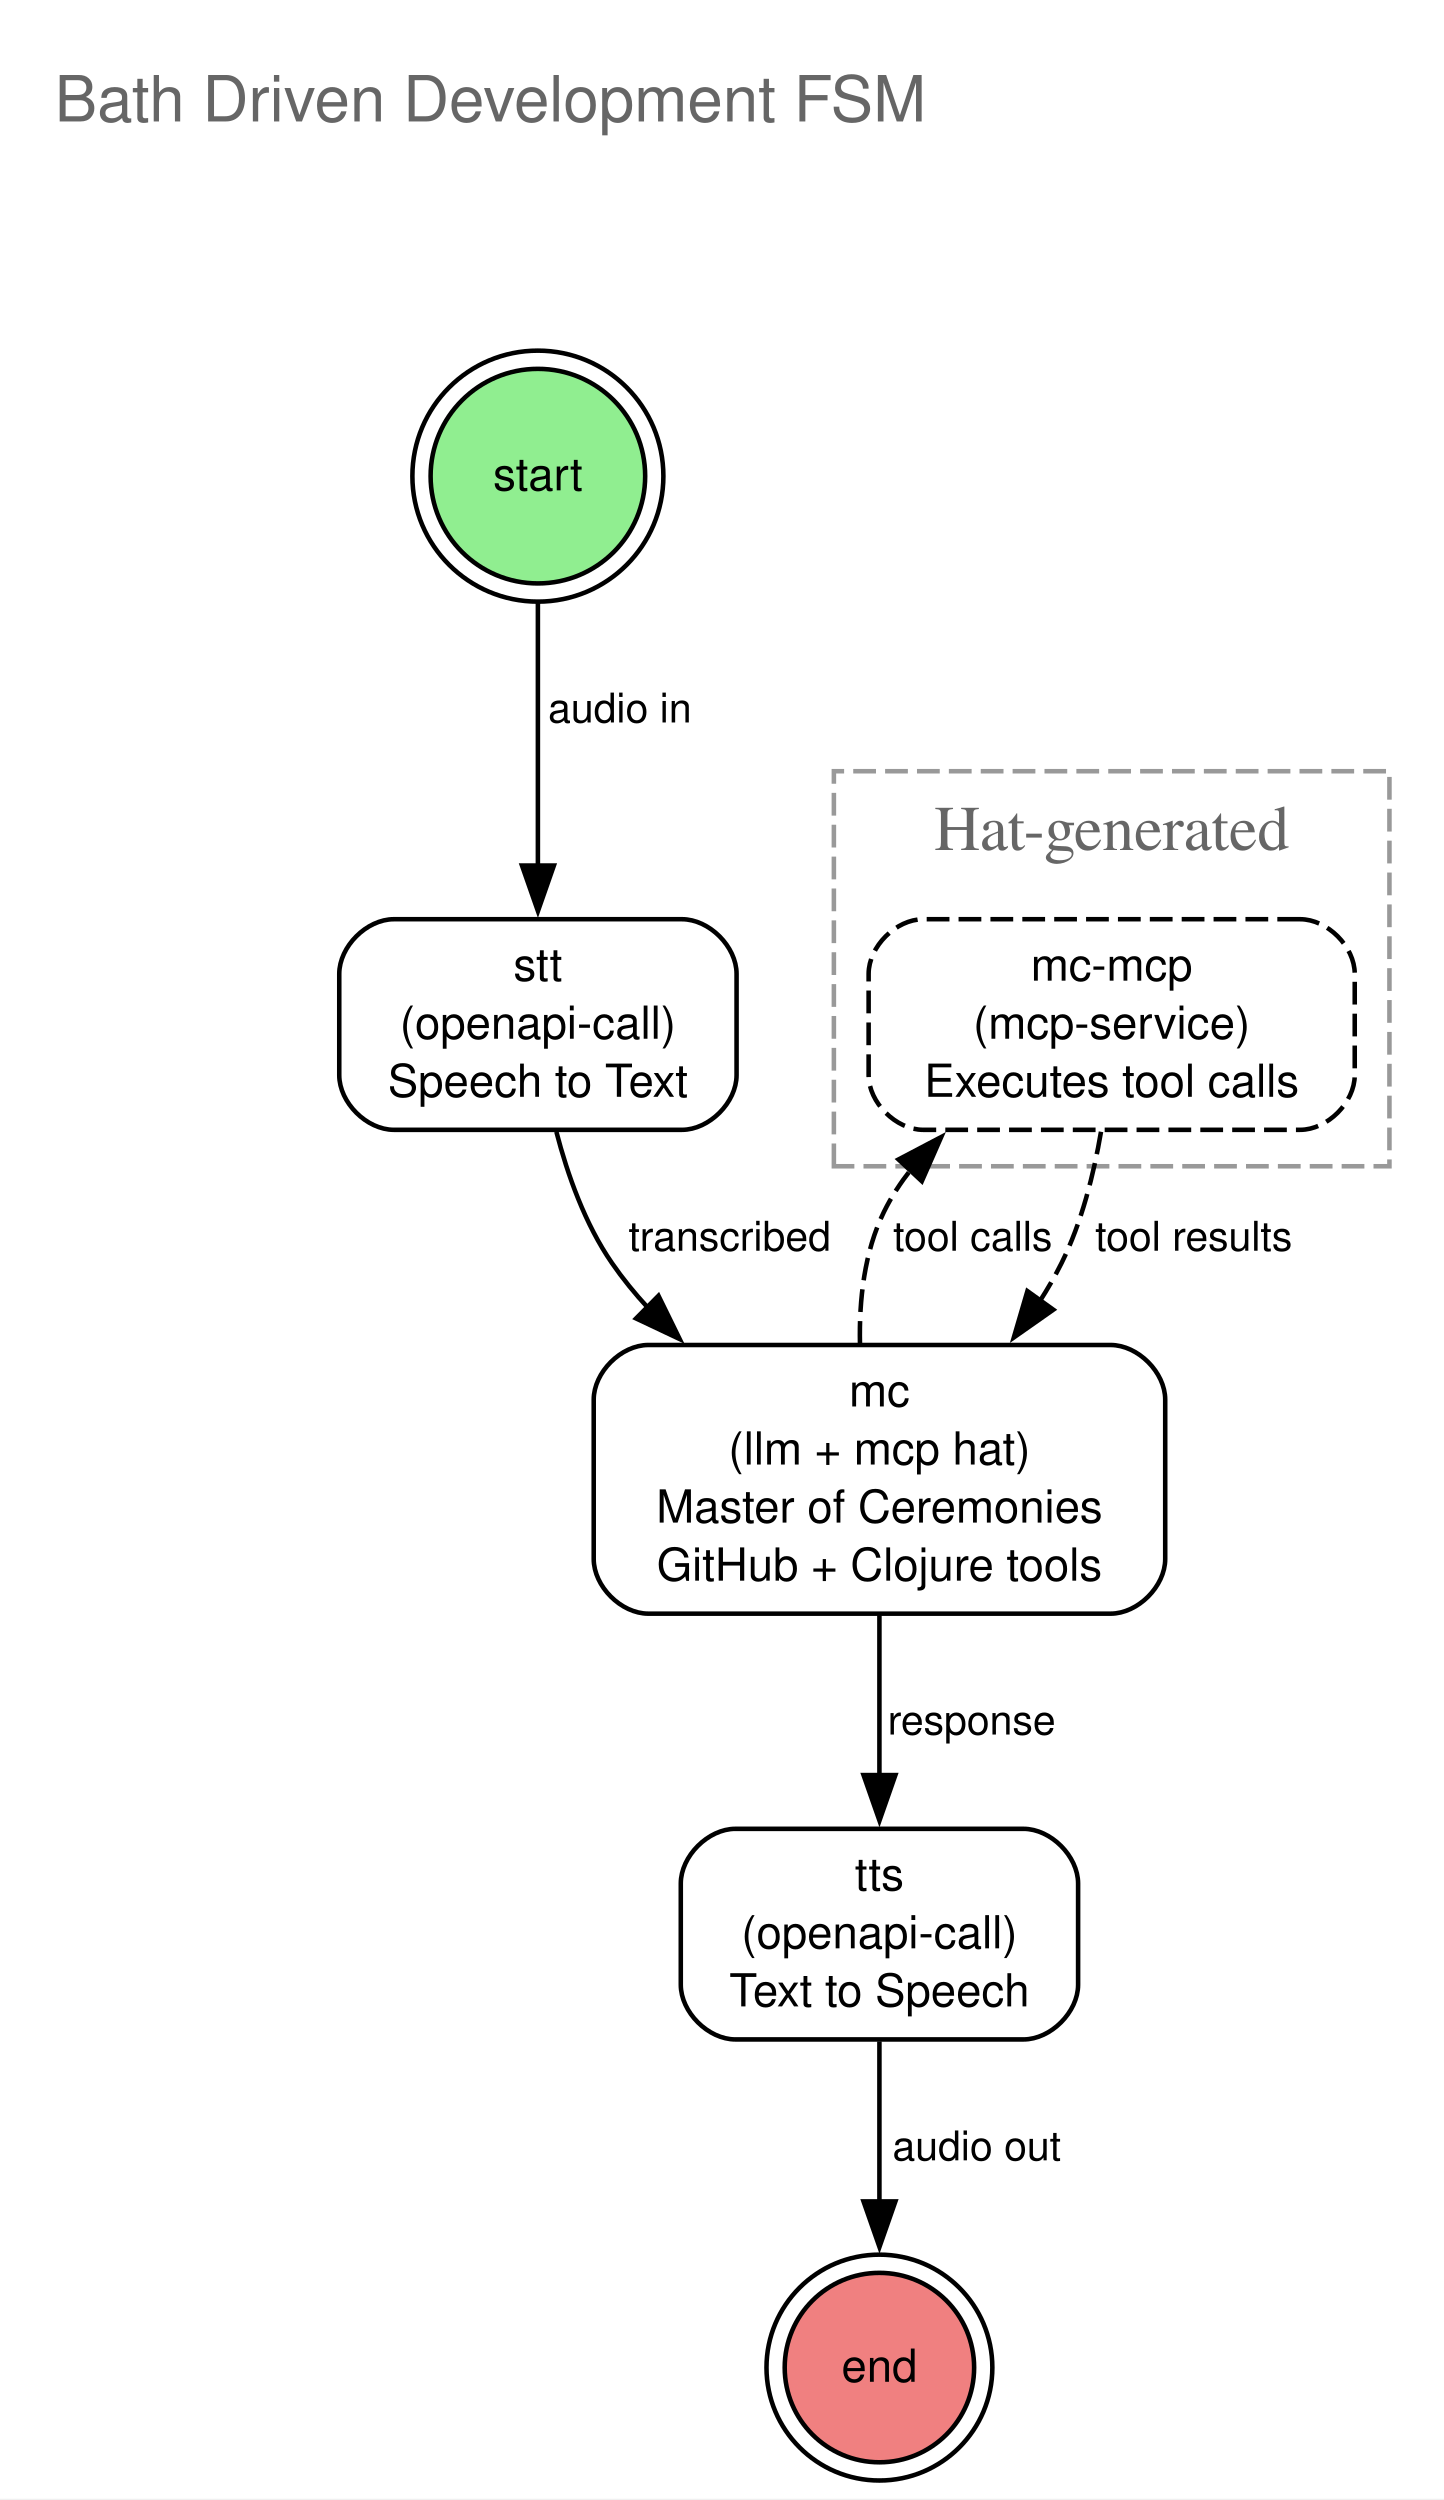
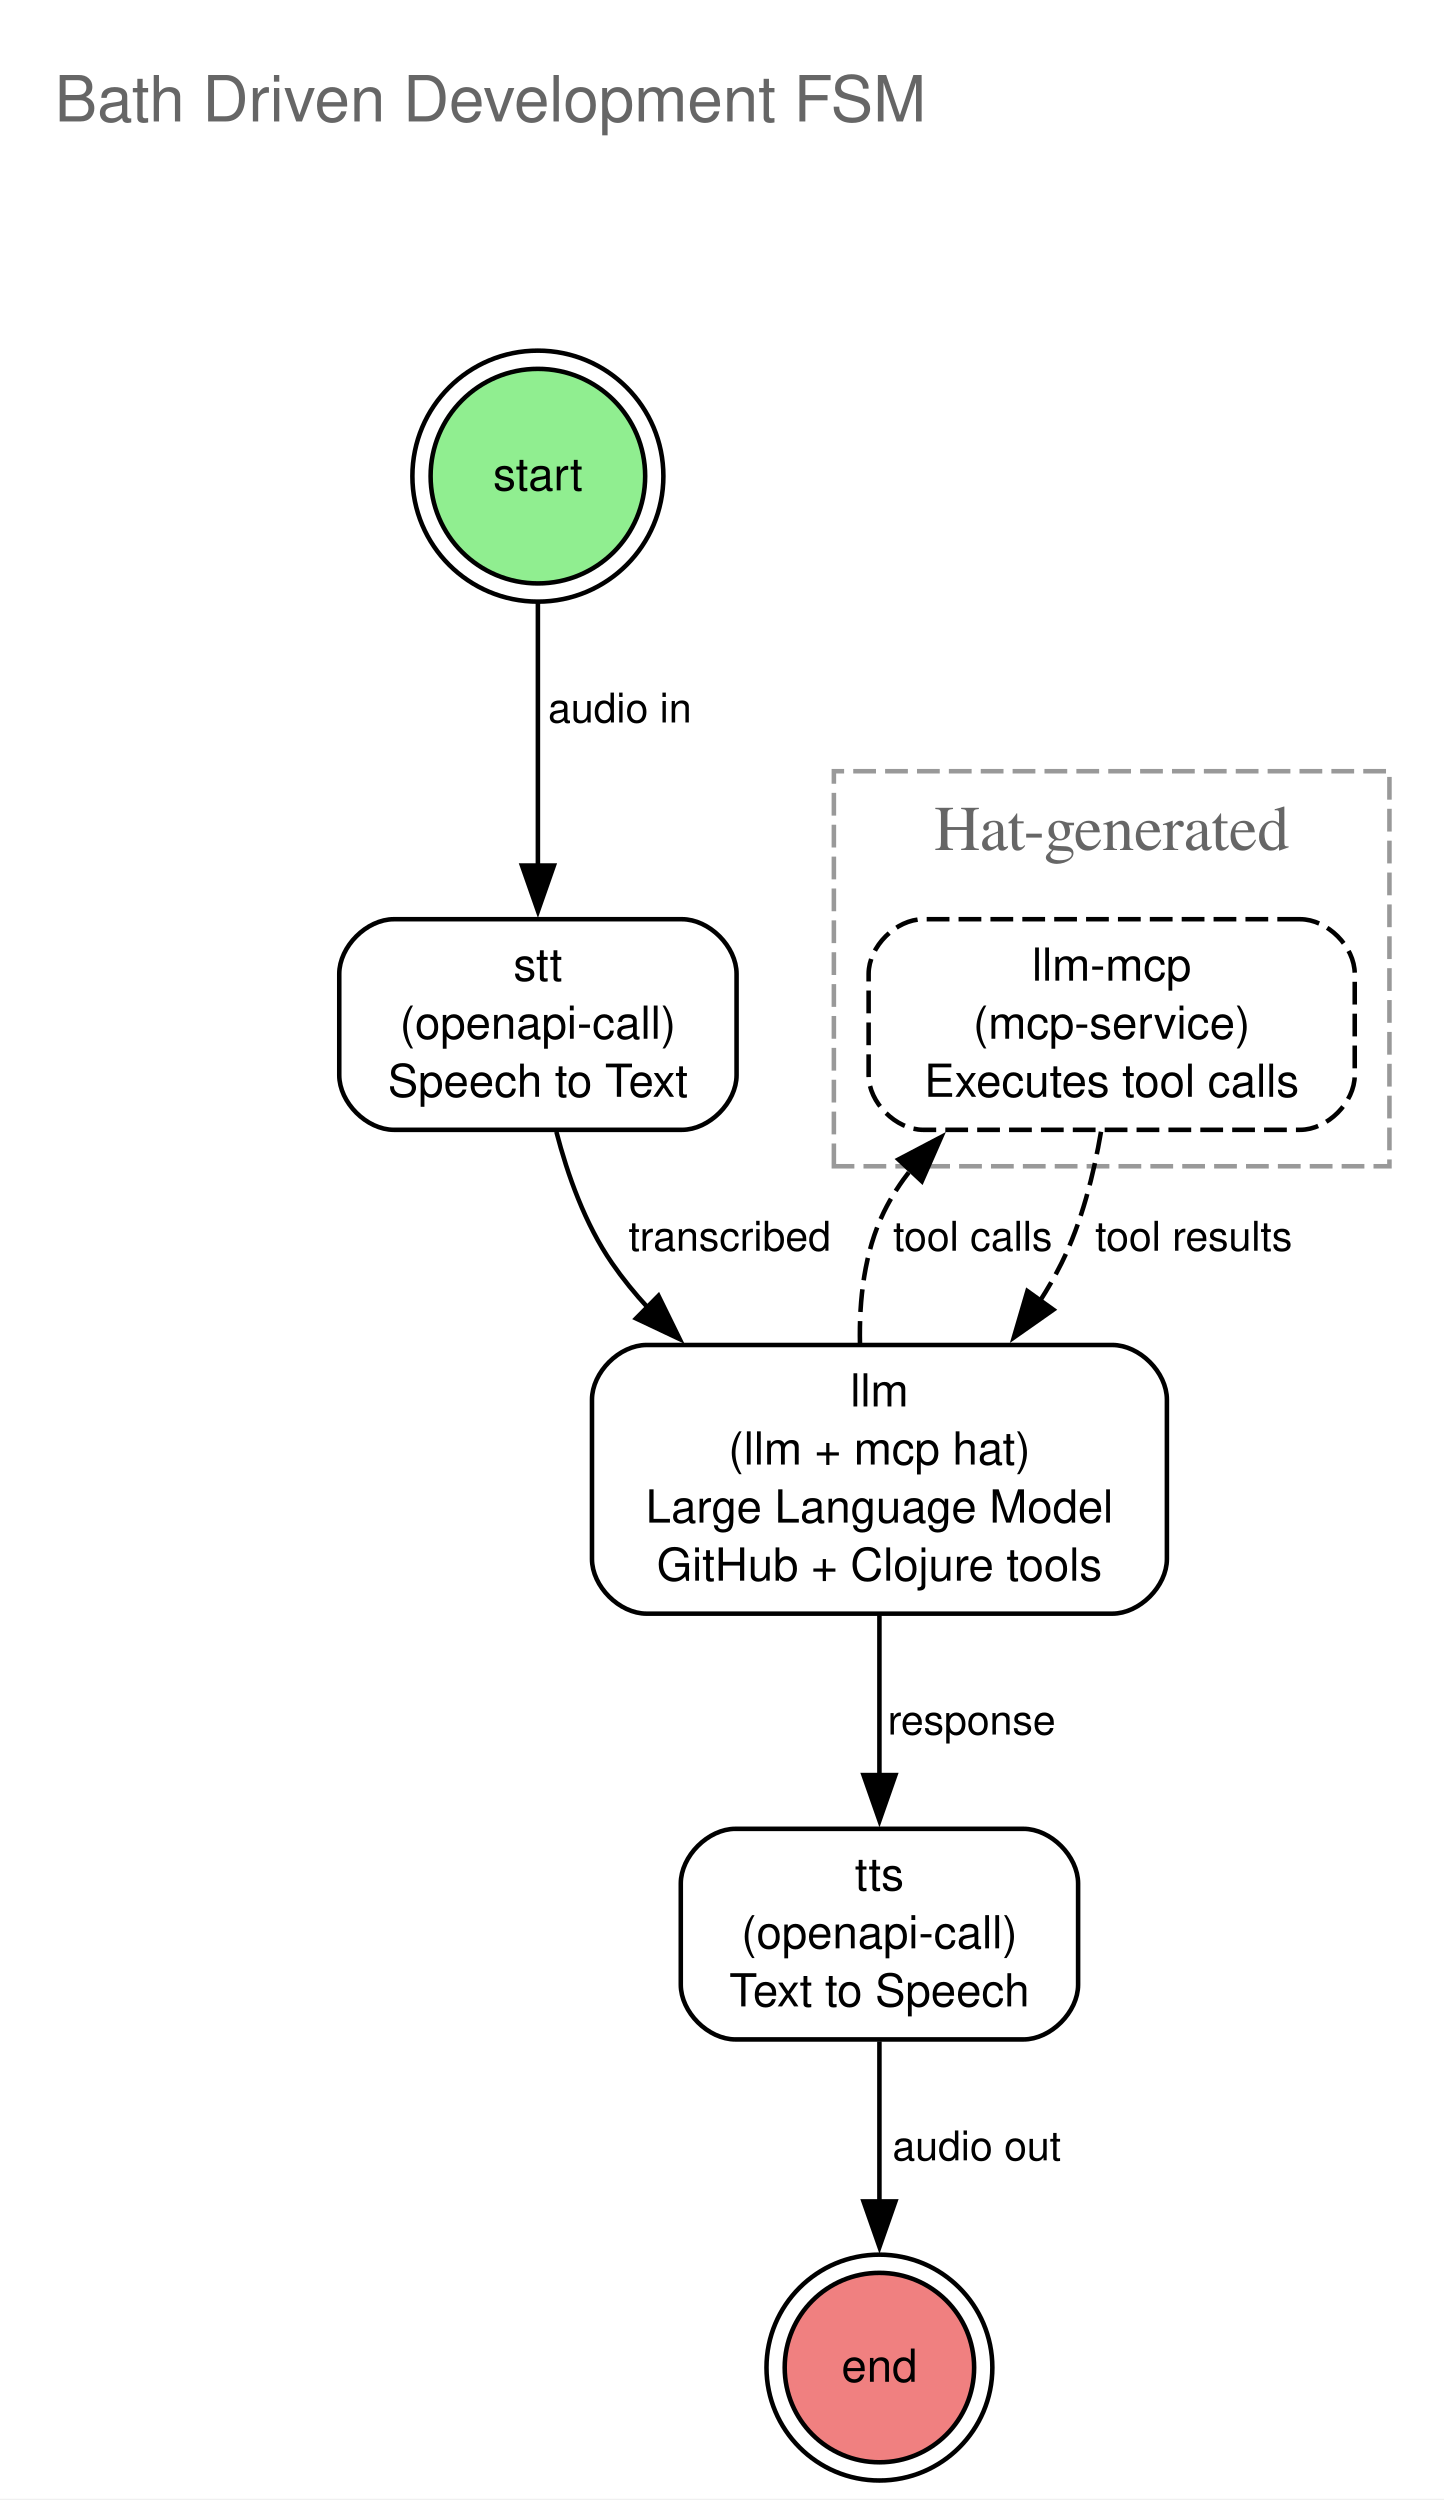
<svg xmlns="http://www.w3.org/2000/svg" width="317pt" height="549pt" viewBox="0.00 0.00 317.00 549.00">
  <g id="graph0" class="graph" transform="scale(1 1) rotate(0) translate(4 544.72)">
    <polygon fill="white" stroke="none" points="-4,4 -4,-544.72 313.12,-544.72 313.12,4 -4,4" />
    <g id="clust2" class="cluster">
      <polygon fill="none" stroke="#999999" stroke-dasharray="5,2" points="179.12,-288.61 179.12,-375.36 301.12,-375.36 301.12,-288.61 179.12,-288.61" />
      <text xml:space="preserve" text-anchor="middle" x="240.12" y="-358.06" font-family="Times,serif" font-size="14.00" fill="#666666">Hat-generated</text>
    </g>
    <g id="node1" class="node">
      <text xml:space="preserve" text-anchor="start" x="8" y="-518.05" font-family="Helvetica,sans-Serif" font-size="14.00" fill="#666666">Bath Driven Development FSM</text>
    </g>
    <g id="node2" class="node">
      <ellipse fill="lightgreen" stroke="black" cx="114.12" cy="-440.16" rx="23.56" ry="23.56" />
      <ellipse fill="none" stroke="black" cx="114.12" cy="-440.16" rx="27.56" ry="27.56" />
      <text xml:space="preserve" text-anchor="middle" x="114.12" y="-437.04" font-family="Helvetica,sans-Serif" font-size="10.00">start</text>
    </g>
    <g id="node4" class="node">
      <path fill="none" stroke="black" d="M145.75,-342.86C145.75,-342.86 82.5,-342.86 82.5,-342.86 76.5,-342.86 70.5,-336.86 70.5,-330.86 70.5,-330.86 70.5,-308.61 70.5,-308.61 70.5,-302.61 76.5,-296.61 82.5,-296.61 82.5,-296.61 145.75,-296.61 145.75,-296.61 151.75,-296.61 157.75,-302.61 157.75,-308.61 157.75,-308.61 157.75,-330.86 157.75,-330.86 157.75,-336.86 151.75,-342.86 145.75,-342.86" />
      <text xml:space="preserve" text-anchor="middle" x="114.12" y="-329.36" font-family="Helvetica,sans-Serif" font-size="10.00">stt</text>
      <text xml:space="preserve" text-anchor="middle" x="114.12" y="-316.61" font-family="Helvetica,sans-Serif" font-size="10.00">(openapi-call)</text>
      <text xml:space="preserve" text-anchor="middle" x="114.12" y="-303.86" font-family="Helvetica,sans-Serif" font-size="10.00">Speech to Text</text>
    </g>
    <g id="edge2" class="edge">
      <path fill="none" stroke="black" d="M114.12,-412.29C114.12,-395.16 114.12,-372.82 114.12,-354.49" />
      <polygon fill="black" stroke="black" points="117.63,-354.64 114.13,-344.64 110.63,-354.64 117.63,-354.64" />
      <text xml:space="preserve" text-anchor="middle" x="132.12" y="-386.06" font-family="Helvetica,sans-Serif" font-size="9.00">audio in</text>
    </g>
    <g id="node3" class="node">
      <ellipse fill="lightcoral" stroke="black" cx="189.12" cy="-24.8" rx="20.8" ry="20.8" />
      <ellipse fill="none" stroke="black" cx="189.12" cy="-24.8" rx="24.8" ry="24.8" />
      <text xml:space="preserve" text-anchor="middle" x="189.12" y="-21.68" font-family="Helvetica,sans-Serif" font-size="10.00">end</text>
    </g>
    <g id="node5" class="node">
-       <path fill="none" stroke="black" d="M239.88,-249.36C239.88,-249.36 138.38,-249.36 138.38,-249.36 132.38,-249.36 126.38,-243.36 126.38,-237.36 126.38,-237.36 126.38,-202.36 126.38,-202.36 126.38,-196.36 132.38,-190.36 138.38,-190.36 138.38,-190.36 239.88,-190.36 239.88,-190.36 245.88,-190.36 251.88,-196.36 251.88,-202.36 251.88,-202.36 251.88,-237.36 251.88,-237.36 251.88,-243.36 245.88,-249.36 239.88,-249.36" />
-       <text xml:space="preserve" text-anchor="middle" x="189.12" y="-235.86" font-family="Helvetica,sans-Serif" font-size="10.00">mc</text>
+       <path fill="none" stroke="black" d="M240.25,-249.36C240.25,-249.36 138,-249.36 138,-249.36 132,-249.36 126,-243.36 126,-237.36 126,-237.36 126,-202.36 126,-202.36 126,-196.36 132,-190.36 138,-190.36 138,-190.36 240.25,-190.36 240.25,-190.36 246.25,-190.36 252.25,-196.36 252.25,-202.36 252.25,-202.36 252.25,-237.36 252.25,-237.36 252.25,-243.36 246.25,-249.36 240.25,-249.36" />
+       <text xml:space="preserve" text-anchor="middle" x="189.12" y="-235.86" font-family="Helvetica,sans-Serif" font-size="10.00">llm</text>
      <text xml:space="preserve" text-anchor="middle" x="189.12" y="-223.11" font-family="Helvetica,sans-Serif" font-size="10.00">(llm + mcp hat)</text>
-       <text xml:space="preserve" text-anchor="middle" x="189.12" y="-210.36" font-family="Helvetica,sans-Serif" font-size="10.00">Master of Ceremonies</text>
+       <text xml:space="preserve" text-anchor="middle" x="189.12" y="-210.36" font-family="Helvetica,sans-Serif" font-size="10.00">Large Language Model</text>
      <text xml:space="preserve" text-anchor="middle" x="189.12" y="-197.61" font-family="Helvetica,sans-Serif" font-size="10.00">GitHub + Clojure tools</text>
    </g>
    <g id="edge3" class="edge">
      <path fill="none" stroke="black" d="M118.18,-296.18C120.64,-286.7 124.48,-275.9 130.38,-267.36 132.73,-263.94 135.41,-260.66 138.29,-257.53" />
      <polygon fill="black" stroke="black" points="140.6,-260.17 145.26,-250.66 135.68,-255.19 140.6,-260.17" />
      <text xml:space="preserve" text-anchor="middle" x="156.25" y="-270.06" font-family="Helvetica,sans-Serif" font-size="9.00">transcribed</text>
    </g>
    <g id="node6" class="node">
      <path fill="none" stroke="black" d="M220.75,-143.11C220.75,-143.11 157.5,-143.11 157.5,-143.11 151.5,-143.11 145.5,-137.11 145.5,-131.11 145.5,-131.11 145.5,-108.86 145.5,-108.86 145.5,-102.86 151.5,-96.86 157.5,-96.86 157.5,-96.86 220.75,-96.86 220.75,-96.86 226.75,-96.86 232.75,-102.86 232.75,-108.86 232.75,-108.86 232.75,-131.11 232.75,-131.11 232.75,-137.11 226.75,-143.11 220.75,-143.11" />
      <text xml:space="preserve" text-anchor="middle" x="189.12" y="-129.61" font-family="Helvetica,sans-Serif" font-size="10.00">tts</text>
      <text xml:space="preserve" text-anchor="middle" x="189.12" y="-116.86" font-family="Helvetica,sans-Serif" font-size="10.00">(openapi-call)</text>
      <text xml:space="preserve" text-anchor="middle" x="189.12" y="-104.11" font-family="Helvetica,sans-Serif" font-size="10.00">Text to Speech</text>
    </g>
    <g id="edge4" class="edge">
      <path fill="none" stroke="black" d="M189.12,-190.02C189.12,-178.97 189.12,-166.27 189.12,-154.8" />
      <polygon fill="black" stroke="black" points="192.63,-154.92 189.13,-144.92 185.63,-154.92 192.63,-154.92" />
      <text xml:space="preserve" text-anchor="middle" x="209.38" y="-163.81" font-family="Helvetica,sans-Serif" font-size="9.00">response</text>
    </g>
    <g id="node7" class="node">
      <path fill="none" stroke="black" stroke-dasharray="5,2" d="M281.5,-342.86C281.5,-342.86 198.75,-342.86 198.75,-342.86 192.75,-342.86 186.75,-336.86 186.75,-330.86 186.75,-330.86 186.75,-308.61 186.75,-308.61 186.75,-302.61 192.75,-296.61 198.75,-296.61 198.75,-296.61 281.5,-296.61 281.5,-296.61 287.5,-296.61 293.5,-302.61 293.5,-308.61 293.5,-308.61 293.5,-330.86 293.5,-330.86 293.5,-336.86 287.5,-342.86 281.5,-342.86" />
-       <text xml:space="preserve" text-anchor="middle" x="240.12" y="-329.36" font-family="Helvetica,sans-Serif" font-size="10.00">mc-mcp</text>
+       <text xml:space="preserve" text-anchor="middle" x="240.12" y="-329.36" font-family="Helvetica,sans-Serif" font-size="10.00">llm-mcp</text>
      <text xml:space="preserve" text-anchor="middle" x="240.12" y="-316.61" font-family="Helvetica,sans-Serif" font-size="10.00">(mcp-service)</text>
      <text xml:space="preserve" text-anchor="middle" x="240.12" y="-303.86" font-family="Helvetica,sans-Serif" font-size="10.00">Executes tool calls</text>
    </g>
    <g id="edge6" class="edge">
      <path fill="none" stroke="black" stroke-dasharray="5,2" d="M184.85,-249.61C184.64,-259.25 185.8,-269.78 190.12,-278.61 191.74,-281.9 193.77,-285.02 196.08,-287.94" />
      <polygon fill="black" stroke="black" points="193.31,-290.1 202.69,-295.03 198.43,-285.33 193.31,-290.1" />
      <text xml:space="preserve" text-anchor="middle" x="209.62" y="-270.06" font-family="Helvetica,sans-Serif" font-size="9.00">tool calls</text>
    </g>
    <g id="edge5" class="edge">
      <path fill="none" stroke="black" d="M189.12,-96.43C189.12,-85.84 189.12,-72.98 189.12,-61.15" />
      <polygon fill="black" stroke="black" points="192.63,-61.29 189.13,-51.29 185.63,-61.29 192.63,-61.29" />
      <text xml:space="preserve" text-anchor="middle" x="210.5" y="-70.31" font-family="Helvetica,sans-Serif" font-size="9.00">audio out</text>
    </g>
    <g id="edge7" class="edge">
      <path fill="none" stroke="black" stroke-dasharray="5,2" d="M237.78,-296.18C236.2,-286.9 233.54,-276.26 229.12,-267.36 227.7,-264.5 226.07,-261.67 224.29,-258.9" />
      <polygon fill="black" stroke="black" points="227.31,-257.11 218.64,-251.02 221.62,-261.19 227.31,-257.11" />
      <text xml:space="preserve" text-anchor="middle" x="258.15" y="-270.06" font-family="Helvetica,sans-Serif" font-size="9.00">tool results</text>
    </g>
  </g>
</svg>
